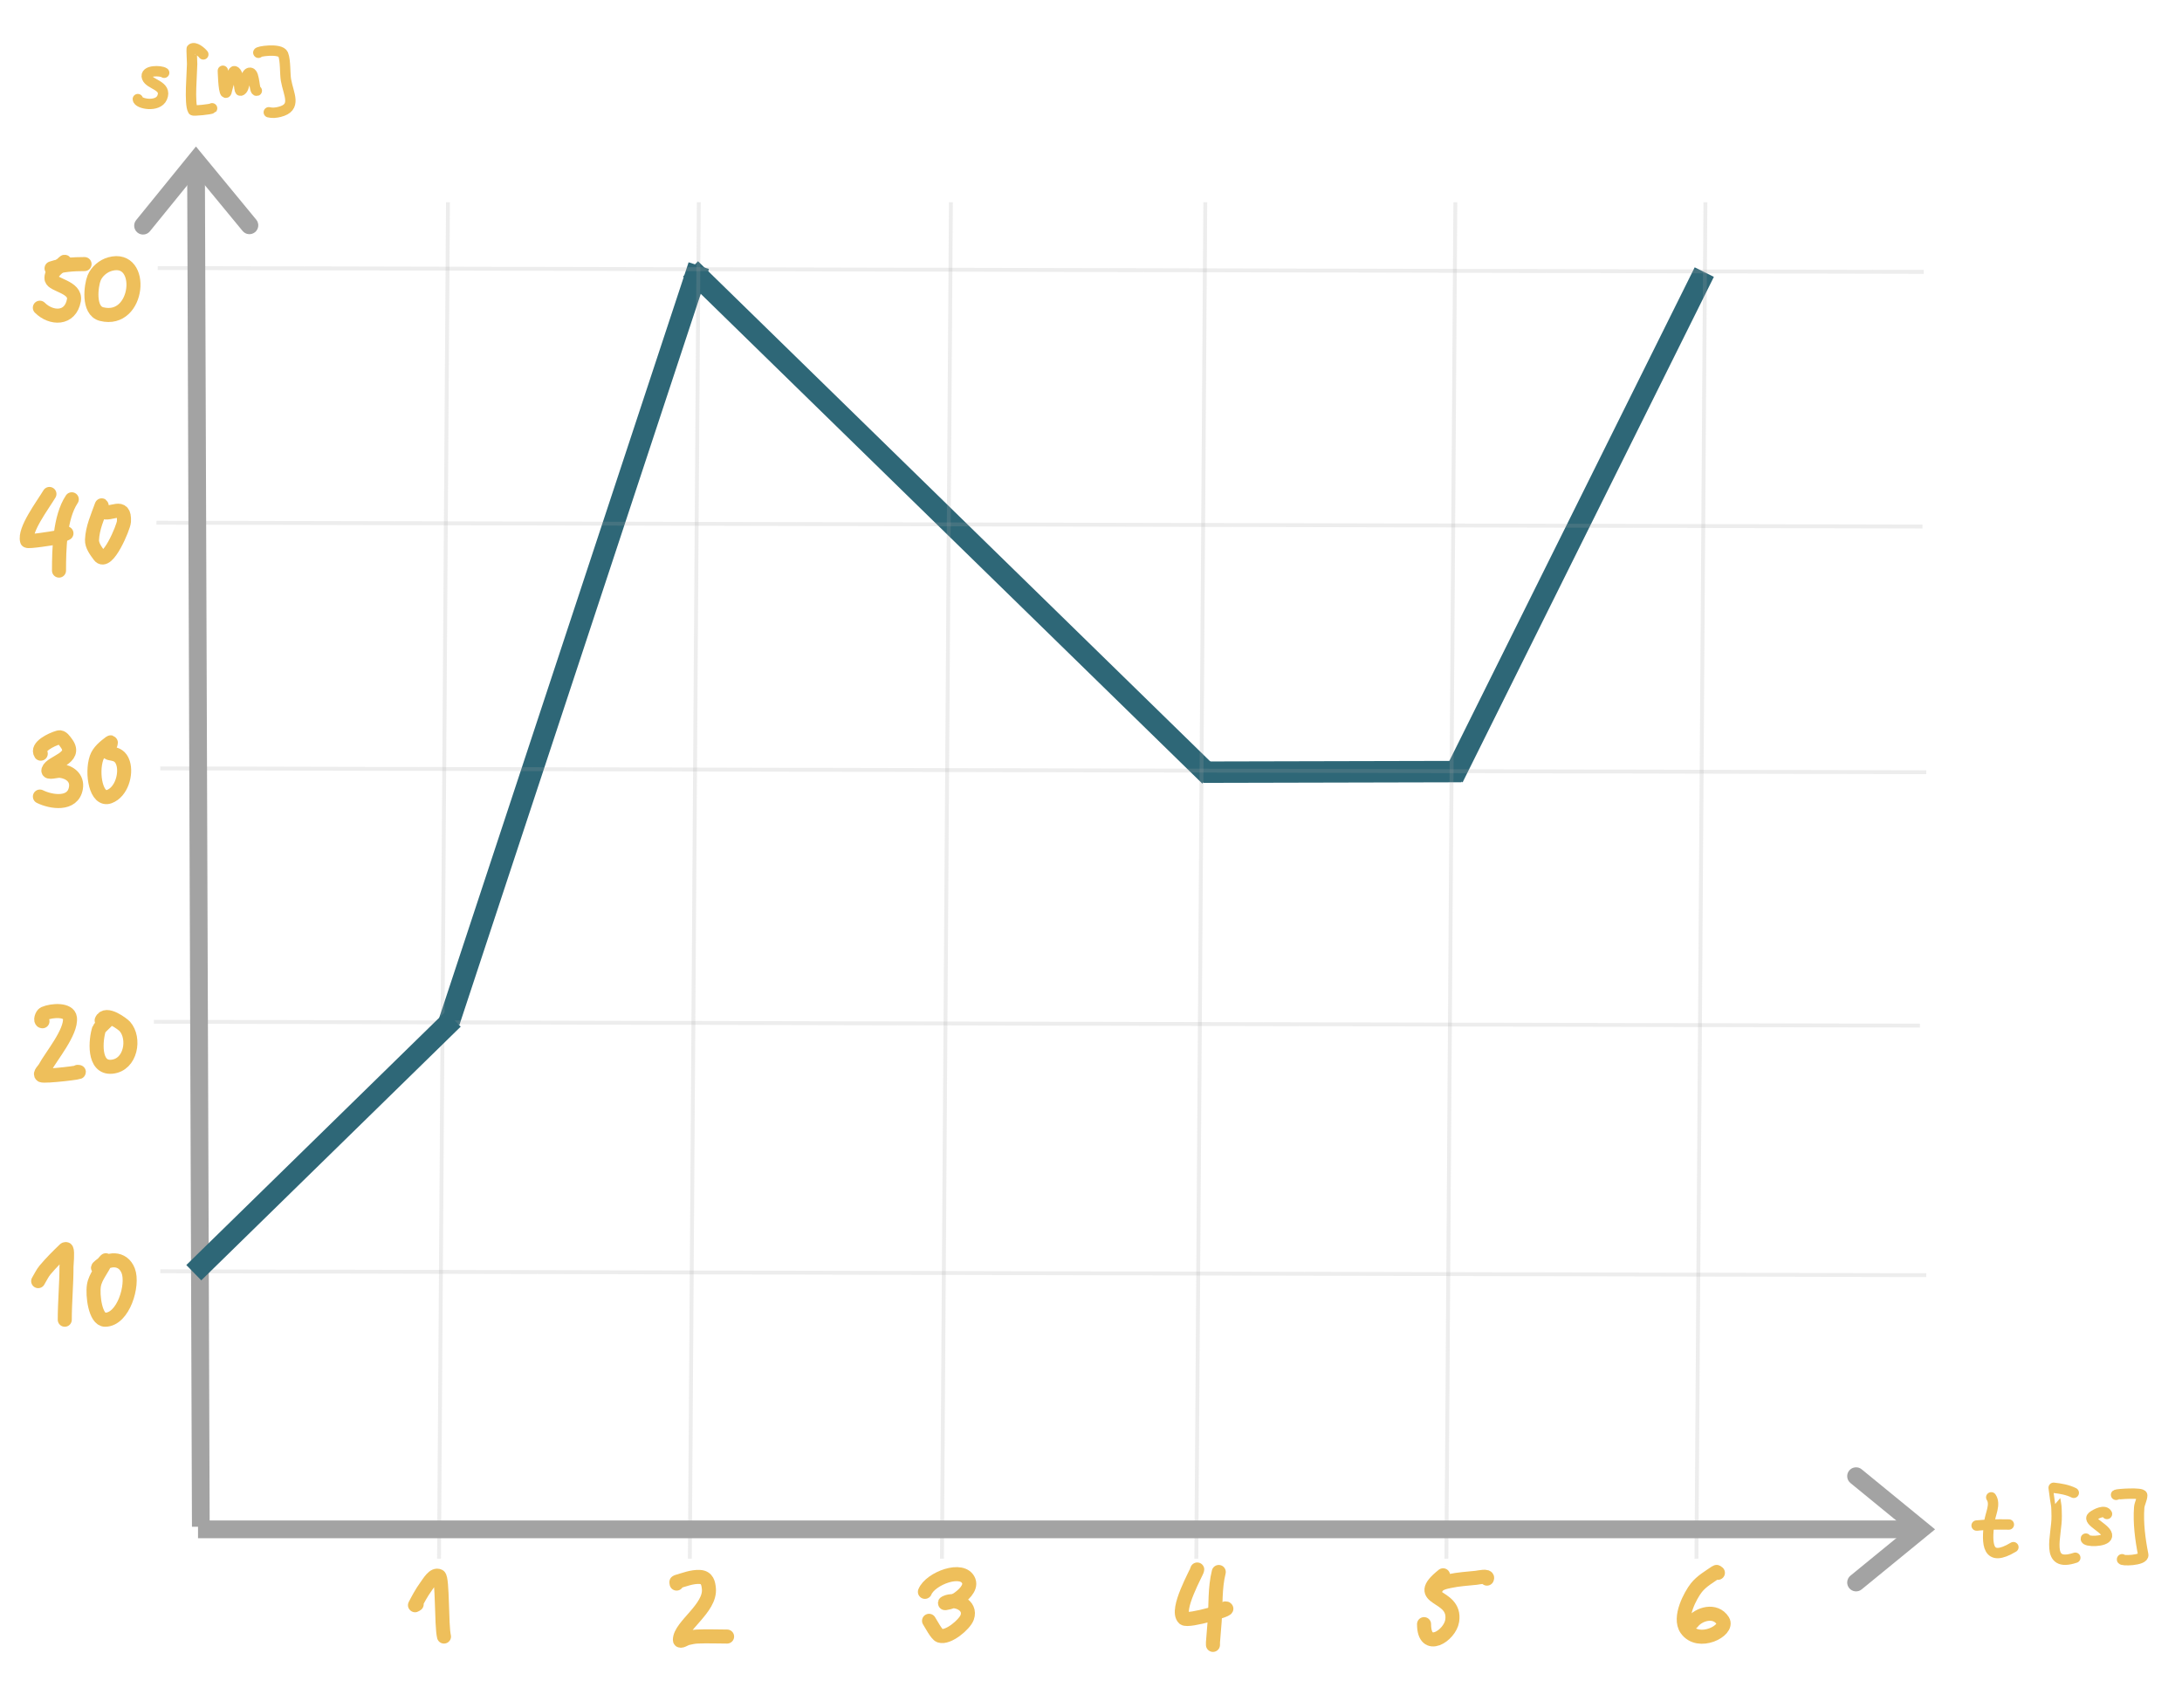
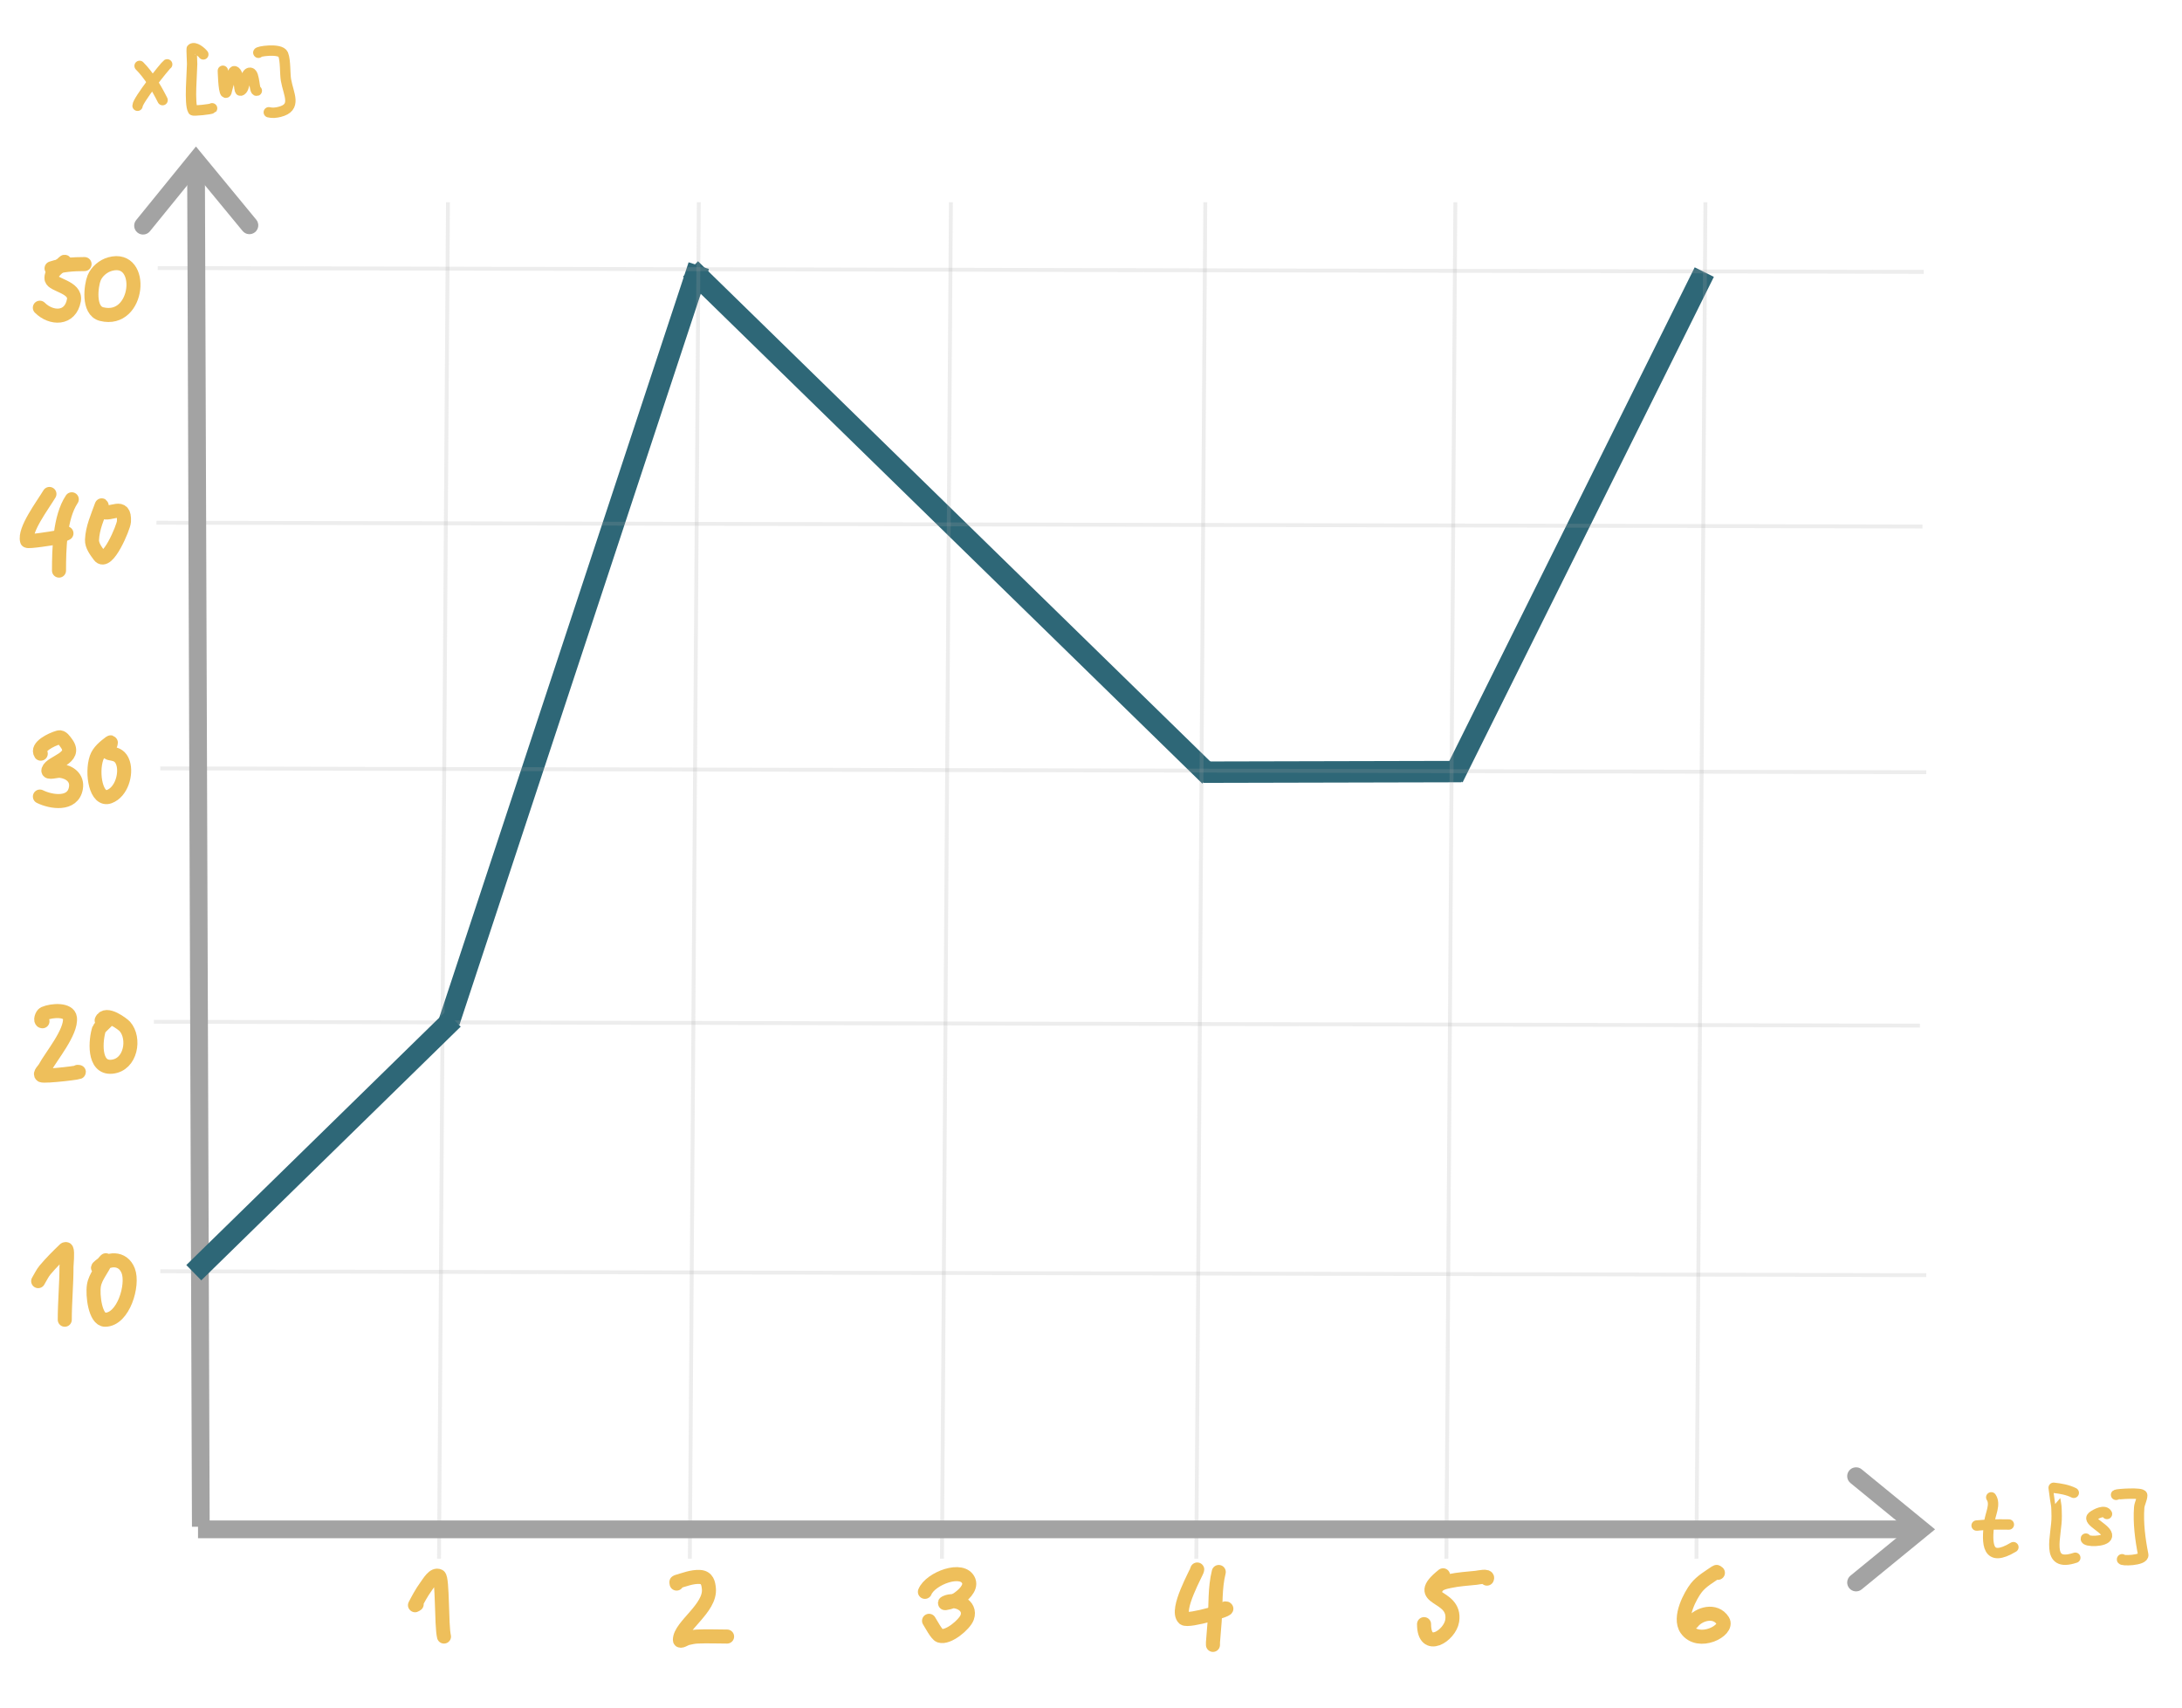
<svg xmlns="http://www.w3.org/2000/svg" xmlns:ns1="http://vectornator.io" height="100%" stroke-miterlimit="10" style="fill-rule:nonzero;clip-rule:evenodd;stroke-linecap:round;stroke-linejoin:round;" version="1.1" viewBox="0 0 326.025 255.15" width="100%" xml:space="preserve">
  <defs />
  <g id="Ebene-2" ns1:layerName="Ebene 2">
    <path d="M104.408 39.693L67.132 152.622" fill="none" opacity="1" stroke="#2e6777" stroke-linecap="butt" stroke-linejoin="round" stroke-width="3.199" />
    <path d="M103.177 40.179L180.757 115.937" fill="none" opacity="1" stroke="#2e6777" stroke-linecap="butt" stroke-linejoin="round" stroke-width="3.199" />
    <path d="M218.358 115.291L179.835 115.381" fill="none" opacity="1" stroke="#2e6777" stroke-linecap="butt" stroke-linejoin="round" stroke-width="3.199" />
    <path d="M254.647 40.657L217.107 116.185" fill="none" opacity="1" stroke="#2e6777" stroke-linecap="butt" stroke-linejoin="round" stroke-width="3.199" />
    <g opacity="1">
      <path d="M23.95 189.96L287.819 190.534" fill="none" opacity="1" stroke="#a3a3a3" stroke-linecap="butt" stroke-linejoin="round" stroke-opacity="0.197" stroke-width="0.58" />
      <path d="M22.994 152.674L286.863 153.248" fill="none" opacity="1" stroke="#a3a3a3" stroke-linecap="butt" stroke-linejoin="round" stroke-opacity="0.197" stroke-width="0.58" />
      <path d="M23.95 114.815L287.819 115.388" fill="none" opacity="1" stroke="#a3a3a3" stroke-linecap="butt" stroke-linejoin="round" stroke-opacity="0.197" stroke-width="0.58" />
      <path d="M23.376 78.102L287.245 78.676" fill="none" opacity="1" stroke="#a3a3a3" stroke-linecap="butt" stroke-linejoin="round" stroke-opacity="0.197" stroke-width="0.58" />
      <path d="M23.567 40.052L287.436 40.625" fill="none" opacity="1" stroke="#a3a3a3" stroke-linecap="butt" stroke-linejoin="round" stroke-opacity="0.197" stroke-width="0.58" />
      <path d="M65.596 232.904L66.934 30.222" fill="none" opacity="1" stroke="#a3a3a3" stroke-linecap="butt" stroke-linejoin="round" stroke-opacity="0.197" stroke-width="0.58" />
      <path d="M103.073 232.904L104.411 30.222" fill="none" opacity="1" stroke="#a3a3a3" stroke-linecap="butt" stroke-linejoin="round" stroke-opacity="0.197" stroke-width="0.58" />
      <path d="M140.741 232.904L142.079 30.222" fill="none" opacity="1" stroke="#a3a3a3" stroke-linecap="butt" stroke-linejoin="round" stroke-opacity="0.197" stroke-width="0.58" />
      <path d="M178.75 232.904L180.089 30.222" fill="none" opacity="1" stroke="#a3a3a3" stroke-linecap="butt" stroke-linejoin="round" stroke-opacity="0.197" stroke-width="0.58" />
      <path d="M216.113 232.904L217.451 30.222" fill="none" opacity="1" stroke="#a3a3a3" stroke-linecap="butt" stroke-linejoin="round" stroke-opacity="0.197" stroke-width="0.58" />
      <path d="M253.476 232.904L254.814 30.222" fill="none" opacity="1" stroke="#a3a3a3" stroke-linecap="butt" stroke-linejoin="round" stroke-opacity="0.197" stroke-width="0.58" />
      <g opacity="1">
        <path d="M29.291 25.307C29.334 37.614 30.005 228.125 30.005 228.125" fill="none" stroke="#a3a3a3" stroke-linecap="butt" stroke-linejoin="round" stroke-width="2.649" />
        <g fill="#a3a3a3" stroke="none">
          <path d="M38.289 32.825L30.308 23.14L29.279 21.891L28.258 23.147L20.345 32.888C19.884 33.456 19.971 34.29 20.538 34.751C21.106 35.212 21.94 35.126 22.401 34.558L30.314 24.817L28.264 24.825L36.245 34.509C36.71 35.074 37.544 35.154 38.109 34.689C38.673 34.224 38.754 33.389 38.289 32.825Z" fill="#a3a3a3" />
        </g>
      </g>
      <g opacity="1">
        <path d="M285.713 228.518C271.546 228.518 29.588 228.518 29.588 228.518" fill="none" stroke="#a3a3a3" stroke-linecap="butt" stroke-linejoin="round" stroke-width="2.649" />
        <g fill="#a3a3a3" stroke="none">
          <path d="M278.163 237.489L287.876 229.543L289.129 228.518L287.876 227.493L278.163 219.546C277.597 219.083 276.763 219.166 276.3 219.732C275.836 220.298 275.92 221.133 276.486 221.596L286.199 229.543L286.199 227.493L276.486 235.439C275.92 235.902 275.836 236.737 276.3 237.303C276.763 237.869 277.597 237.953 278.163 237.489Z" fill="#a3a3a3" />
        </g>
      </g>
    </g>
    <path d="M62.258 239.712C62.175 239.754 61.968 239.918 62.011 239.836C62.499 238.903 62.999 237.967 63.618 237.115C64.118 236.428 64.837 235.127 65.597 235.507C66.147 235.782 65.942 242.947 66.339 244.536" fill="none" opacity="1" stroke="#eebf5b" stroke-linecap="round" stroke-linejoin="round" stroke-width="2.099" />
    <path d="M28.956 190.168L67.72 152.258" fill="none" opacity="1" stroke="#2e6777" stroke-linecap="butt" stroke-linejoin="round" stroke-width="3.199" />
    <path d="M101.093 236.62C101.093 236.538 101.014 236.396 101.093 236.373C102.228 236.049 103.377 235.569 104.556 235.631C105.703 235.691 105.842 236.615 105.917 237.362C106.211 240.305 101.588 242.964 101.588 245.031C101.588 245.411 102.332 244.875 102.701 244.783C103.188 244.662 103.684 244.56 104.185 244.536C105.661 244.466 107.159 244.536 108.638 244.536" fill="none" opacity="1" stroke="#eebf5b" stroke-linecap="round" stroke-linejoin="round" stroke-width="2.099" />
    <path d="M138.197 237.857C138.996 235.859 143.9 233.978 144.752 236.249C145.155 237.325 143.766 238.491 143.02 238.97C142.515 239.295 140.752 239.733 141.289 239.465C142.656 238.782 145.203 239.769 144.505 241.691C144.125 242.734 141.661 244.825 140.423 244.412C139.935 244.249 139.123 242.648 138.815 242.186" fill="none" opacity="1" stroke="#eebf5b" stroke-linecap="round" stroke-linejoin="round" stroke-width="2.099" />
    <path d="M178.887 234.518C178.887 234.85 175.543 240.574 176.908 241.815C177.526 242.376 184.321 240.331 183.092 240.331" fill="none" opacity="1" stroke="#eebf5b" stroke-linecap="round" stroke-linejoin="round" stroke-width="2.099" />
    <path d="M182.103 234.889C181.501 237.297 181.668 239.834 181.485 242.31C181.408 243.341 181.311 244.37 181.237 245.402C181.237 245.402 181.237 246.199 181.237 245.525" fill="none" opacity="1" stroke="#eebf5b" stroke-linecap="round" stroke-linejoin="round" stroke-width="2.099" />
    <path d="M215.62 235.384C210.787 239.25 217.625 237.998 216.981 242.186C216.639 244.403 212.775 246.894 212.775 242.681" fill="none" opacity="1" stroke="#eebf5b" stroke-linecap="round" stroke-linejoin="round" stroke-width="2.099" />
    <path d="M214.631 237.239C214.96 236.579 215.888 236.403 216.609 236.249C217.91 235.973 219.245 235.89 220.567 235.755C220.917 235.719 222.432 235.365 222.175 235.878" fill="none" opacity="1" stroke="#eebf5b" stroke-linecap="round" stroke-linejoin="round" stroke-width="2.099" />
    <path d="M256.682 235.013C256.599 234.971 256.51 234.836 256.434 234.889C255.397 235.607 254.249 236.249 253.466 237.239C252.606 238.325 250.764 241.683 251.982 243.423C253.78 245.992 258.323 243.625 257.424 242.186C256.301 240.39 253.806 241.155 252.847 242.433" fill="none" opacity="1" stroke="#eebf5b" stroke-linecap="round" stroke-linejoin="round" stroke-width="2.099" />
    <path d="M5.705 191.429C6.047 190.874 6.312 190.263 6.731 189.763C7.643 188.675 8.654 187.671 9.678 186.687C9.74 186.628 9.896 186.611 9.934 186.687C10.129 187.076 9.934 189.063 9.934 189.25C9.934 191.923 9.678 194.54 9.678 197.196" fill="none" opacity="1" stroke="#eebf5b" stroke-linecap="round" stroke-linejoin="round" stroke-width="2.099" />
    <path d="M15.253 188.93C15.456 188.749 15.928 188.1 15.829 188.353C15.332 189.636 14.258 190.712 14.035 192.07C13.793 193.546 14.249 197.196 15.701 197.196C18.447 197.196 19.97 191.993 19.161 189.891C18.354 187.792 16.073 187.981 14.676 189.379C14.504 189.551 15.071 189.092 15.253 188.93Z" fill="none" opacity="1" stroke="#eebf5b" stroke-linecap="round" stroke-linejoin="round" stroke-width="2.099" />
    <path d="M6.346 152.599C5.952 152.599 6.241 151.603 6.603 151.446C7.794 150.928 10.286 150.797 10.447 152.086C10.71 154.193 7.583 157.901 6.731 159.519C6.535 159.892 5.868 160.439 6.218 160.673C6.598 160.926 12.925 160.16 11.6 160.16" fill="none" opacity="1" stroke="#eebf5b" stroke-linecap="round" stroke-linejoin="round" stroke-width="2.099" />
    <path d="M15.893 152.535C17.129 151.532 14.873 153.546 14.804 153.752C14.29 155.296 13.872 159.676 16.727 159.391C19.584 159.105 20.217 155.121 18.649 153.368C18.387 153.076 15.8 151.045 15.189 152.471C15.096 152.688 15.71 152.684 15.893 152.535Z" fill="none" opacity="1" stroke="#eebf5b" stroke-linecap="round" stroke-linejoin="round" stroke-width="2.099" />
    <path d="M6.09 112.616C5.419 111.609 7.617 110.508 8.781 110.181C9.25 110.049 9.646 110.685 9.934 111.078C11.576 113.316 7.643 113.851 7.243 115.051C7.054 115.619 8.442 115.104 9.037 115.179C10.404 115.35 11.597 116.225 11.344 117.742C10.904 120.383 7.605 119.845 5.962 119.023" fill="none" opacity="1" stroke="#eebf5b" stroke-linecap="round" stroke-linejoin="round" stroke-width="2.099" />
    <path d="M16.214 111.911C16.359 111.613 16.735 110.751 16.47 110.95C15.647 111.567 14.751 112.283 14.42 113.257C13.64 115.551 14.36 119.767 16.342 119.023C18.148 118.346 18.909 115.662 18.392 114.025C17.715 111.879 15.607 113.157 16.214 111.911Z" fill="none" opacity="1" stroke="#eebf5b" stroke-linecap="round" stroke-linejoin="round" stroke-width="2.099" />
    <path d="M7.386 73.809C6.364 75.512 3.581 79.178 4.046 80.806C4.108 81.024 7.987 80.41 8.34 80.329C8.942 80.19 9.4 79.958 9.93 79.693" fill="none" opacity="1" stroke="#eebf5b" stroke-linecap="round" stroke-linejoin="round" stroke-width="2.099" />
    <path d="M10.725 74.604C8.919 77.313 8.817 82.076 8.817 85.259" fill="none" opacity="1" stroke="#eebf5b" stroke-linecap="round" stroke-linejoin="round" stroke-width="2.099" />
    <path d="M15.258 76.433C14.999 76.295 15.277 75.283 15.178 75.558C14.583 77.217 13.822 78.887 13.747 80.647C13.71 81.524 14.341 82.325 14.86 83.033C16.032 84.63 18.472 78.76 18.518 77.944C18.683 74.963 16.533 77.116 15.258 76.433Z" fill="none" opacity="1" stroke="#eebf5b" stroke-linecap="round" stroke-linejoin="round" stroke-width="2.099" />
    <path d="M9.93 39.459C9.824 39.353 9.718 39.035 9.612 39.141C8.862 39.89 7.536 40.638 7.704 41.685C7.851 42.606 11.405 42.877 11.043 44.866C10.515 47.771 7.643 47.667 5.954 45.979" fill="none" opacity="1" stroke="#eebf5b" stroke-linecap="round" stroke-linejoin="round" stroke-width="2.099" />
    <path d="M7.704 40.095C9.301 39.562 10.94 39.459 12.634 39.459" fill="none" opacity="1" stroke="#eebf5b" stroke-linecap="round" stroke-linejoin="round" stroke-width="2.099" />
    <path d="M16.45 39.459C15.436 39.738 14.464 40.553 14.065 41.526C13.62 42.611 13.093 46.412 15.178 46.933C20.848 48.35 21.692 38.014 16.45 39.459Z" fill="none" opacity="1" stroke="#eebf5b" stroke-linecap="round" stroke-linejoin="round" stroke-width="2.099" />
-     <path d="M24.531 10.872C24.051 10.511 21.539 10.45 21.966 11.588C22.371 12.666 24.989 12.757 24.233 14.571C23.592 16.109 20.594 15.495 20.594 14.809" fill="none" opacity="1" stroke="#eebf5b" stroke-linecap="round" stroke-linejoin="round" stroke-width="1.55" />
    <path d="M30.378 8.128C30.049 7.717 29.105 6.927 28.648 7.293C28.602 7.329 28.707 9.12 28.707 9.559C28.707 10.724 28.257 15.531 28.827 16.48C28.901 16.603 31.528 16.344 31.69 16.181" fill="none" opacity="1" stroke="#eebf5b" stroke-linecap="round" stroke-linejoin="round" stroke-width="1.55" />
    <path d="M33.301 10.574C33.301 10.331 33.361 13.736 33.719 13.855C33.845 13.897 33.867 13.627 33.898 13.497C33.993 13.081 34.692 10.549 35.031 10.633C35.799 10.825 35.652 13.602 35.926 13.556C36.724 13.424 36.507 10.72 37.417 10.872C38.076 10.982 37.966 13.692 38.372 13.556" fill="none" opacity="1" stroke="#eebf5b" stroke-linecap="round" stroke-linejoin="round" stroke-width="1.55" />
    <path d="M38.611 7.889C38.316 7.693 41.915 7.142 42.309 8.128C42.679 9.053 42.565 11.02 42.727 11.946C43.108 14.127 44.418 16.057 41.772 16.718C41.245 16.85 40.696 16.912 40.161 16.778" fill="none" opacity="1" stroke="#eebf5b" stroke-linecap="round" stroke-linejoin="round" stroke-width="1.55" />
    <path d="M297.523 223.736C298.22 224.782 297.374 226.248 297.222 227.496C296.829 230.721 296.865 233.561 300.832 231.181" fill="none" opacity="1" stroke="#eebf5b" stroke-linecap="round" stroke-linejoin="round" stroke-width="1.55" />
    <path d="M295.493 227.947C295.442 227.947 295.292 227.951 295.342 227.947C296.094 227.894 296.845 227.823 297.598 227.797C298.421 227.768 299.309 227.797 300.155 227.797" fill="none" opacity="1" stroke="#eebf5b" stroke-linecap="round" stroke-linejoin="round" stroke-width="1.55" />
    <path d="M309.855 223.059C308.931 222.597 307.875 222.422 306.847 222.307C306.844 222.307 307.037 223.735 307.073 223.962C307.287 225.317 307.259 224.726 307.299 226.518C307.363 229.425 305.418 234.314 310.081 232.76" fill="none" opacity="1" stroke="#eebf5b" stroke-linecap="round" stroke-linejoin="round" stroke-width="1.55" />
    <path d="M314.818 226.218C314.488 225.558 313.222 226.144 312.638 226.594C311.75 227.276 315.004 228.504 314.818 229.526C314.65 230.449 311.498 230.388 311.66 229.902" fill="none" opacity="1" stroke="#eebf5b" stroke-linecap="round" stroke-linejoin="round" stroke-width="1.55" />
    <path d="M316.172 223.36C316.346 223.23 320.082 222.988 320.082 223.435C320.082 223.963 319.674 224.683 319.631 225.24C319.453 227.551 319.786 230.075 320.232 232.309C320.414 233.216 316.806 233.253 317.074 232.985" fill="none" opacity="1" stroke="#eebf5b" stroke-linecap="round" stroke-linejoin="round" stroke-width="1.55" />
+     <path d="M20.858 9.846C22.232 11.22 23.395 13.165 24.293 14.961" fill="none" opacity="1" stroke="#eebf5b" stroke-linecap="round" stroke-linejoin="round" stroke-width="1.55" />
+     <path d="M24.98 9.617C24.636 9.846 20.552 15.013 20.552 15.801" fill="none" opacity="1" stroke="#eebf5b" stroke-linecap="round" stroke-linejoin="round" stroke-width="1.55" />
  </g>
  <g id="Ebene-1" ns1:layerName="Ebene 1" />
</svg>
